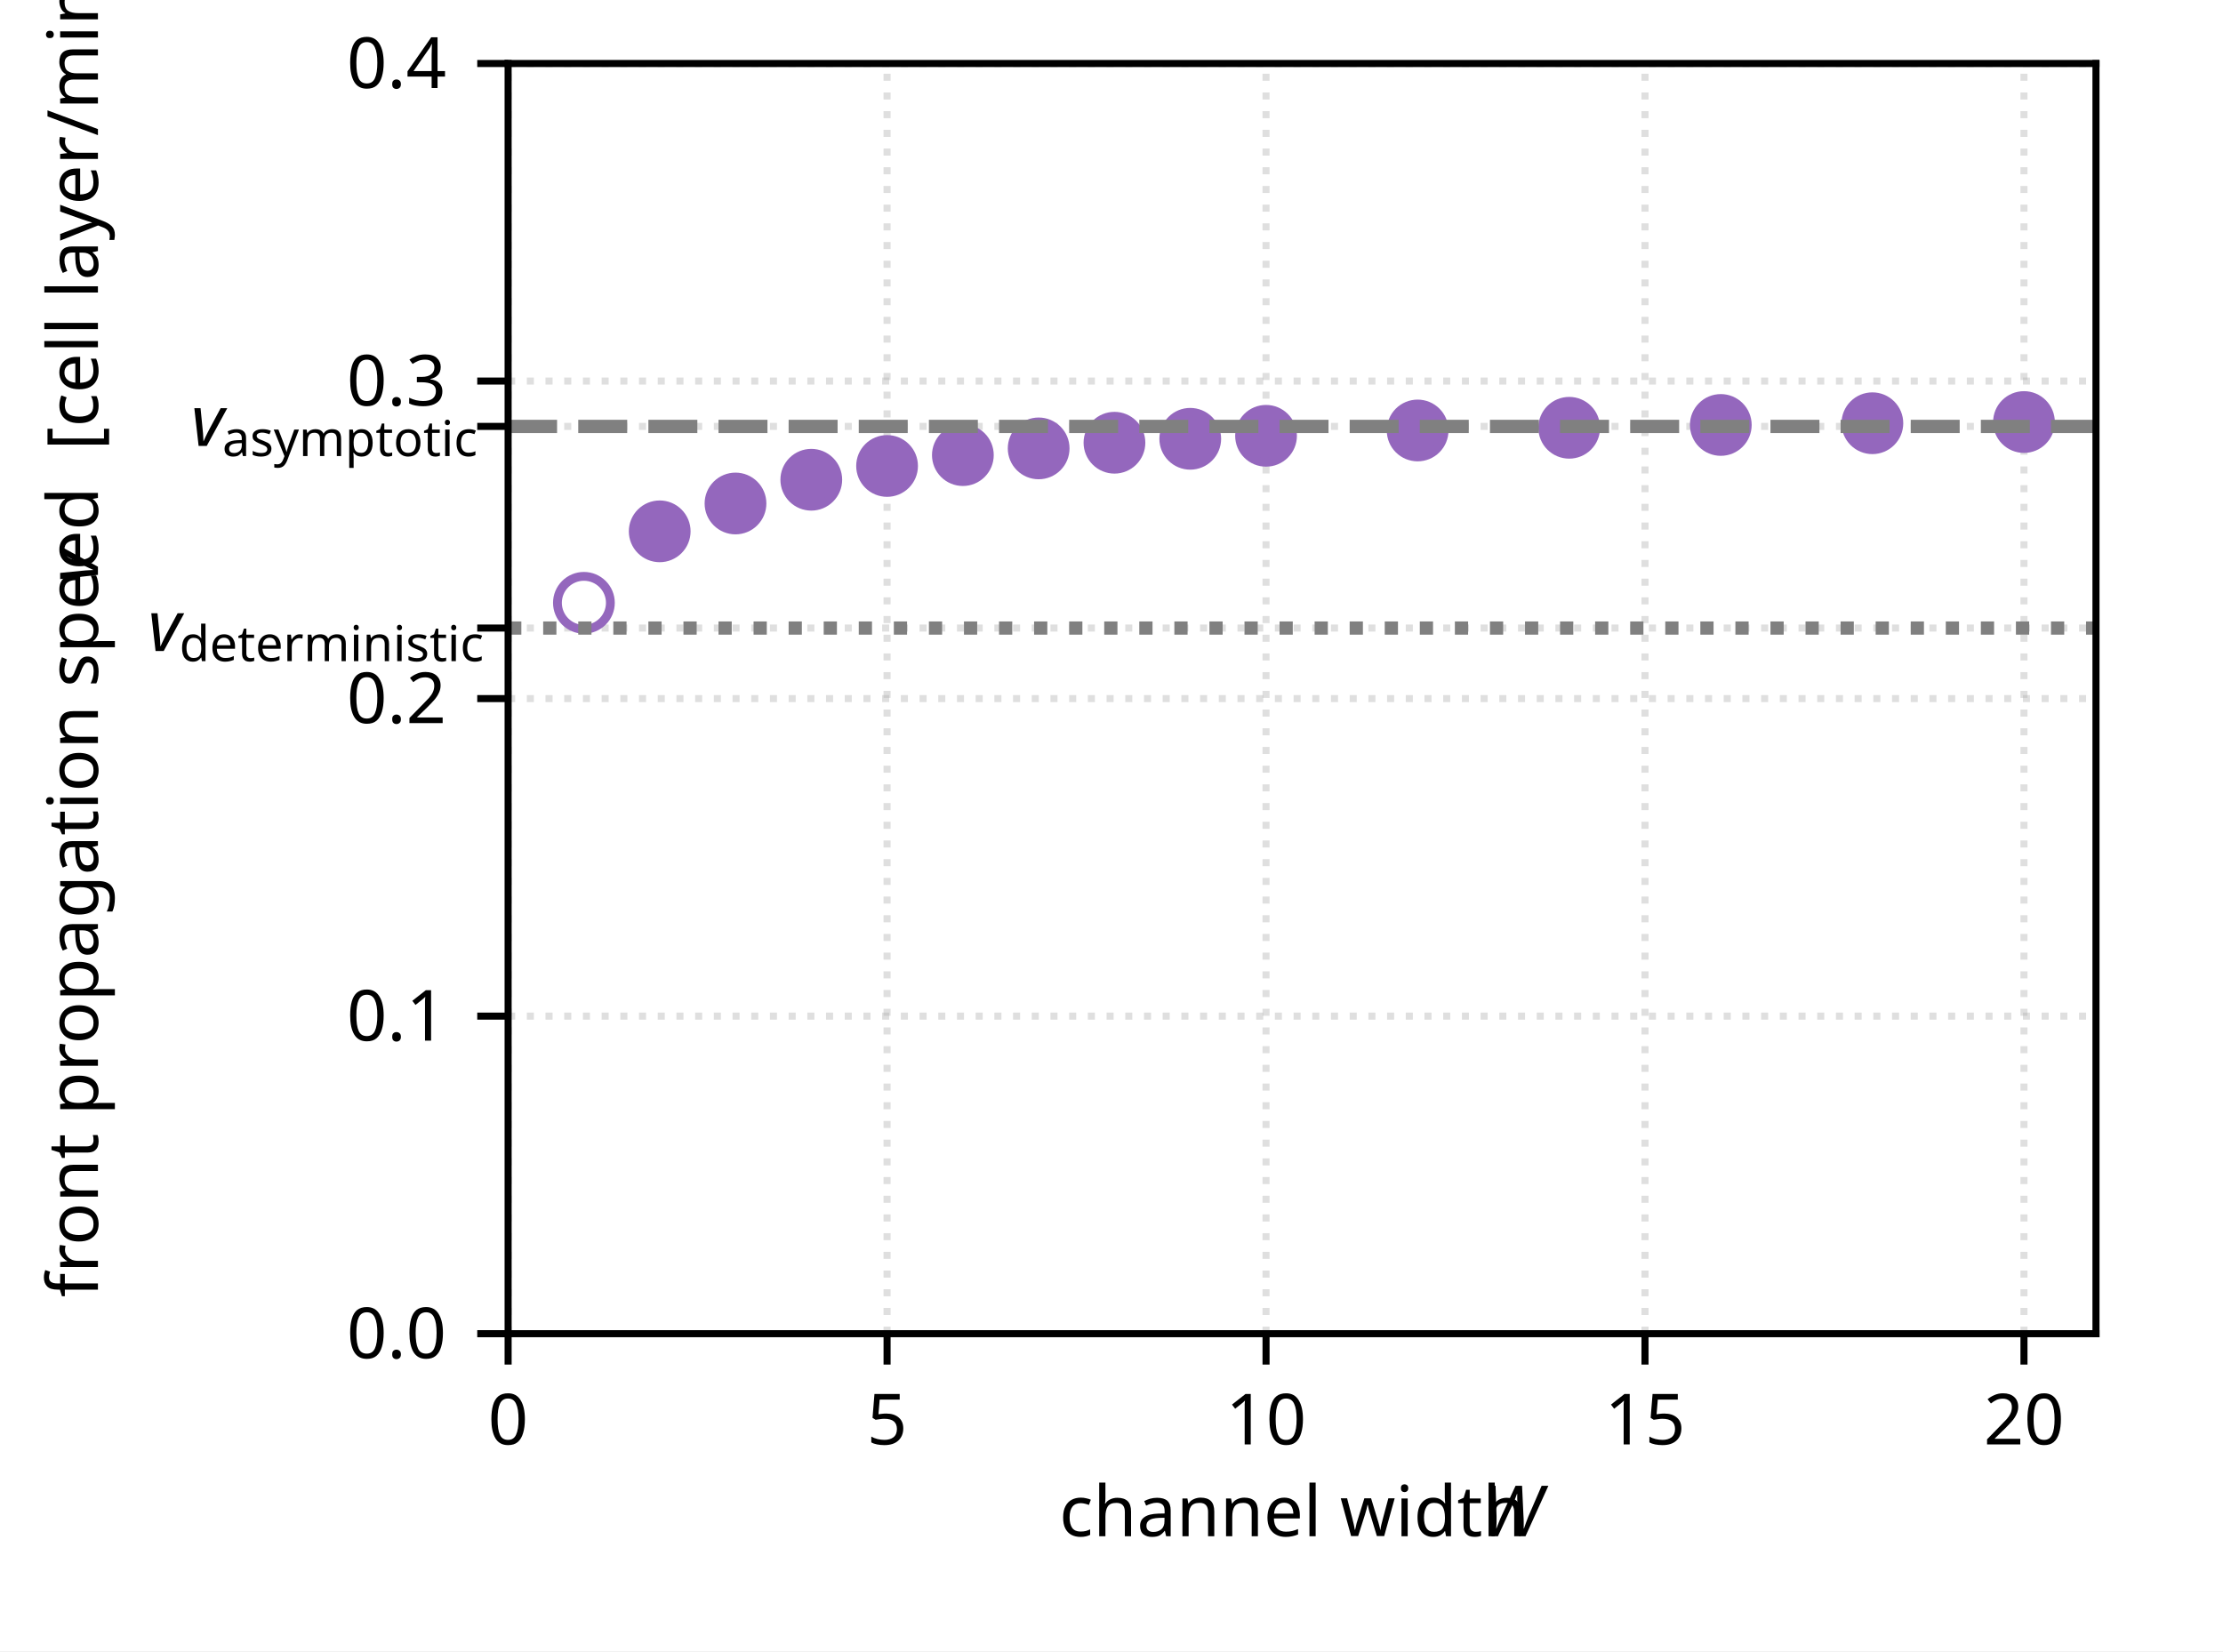
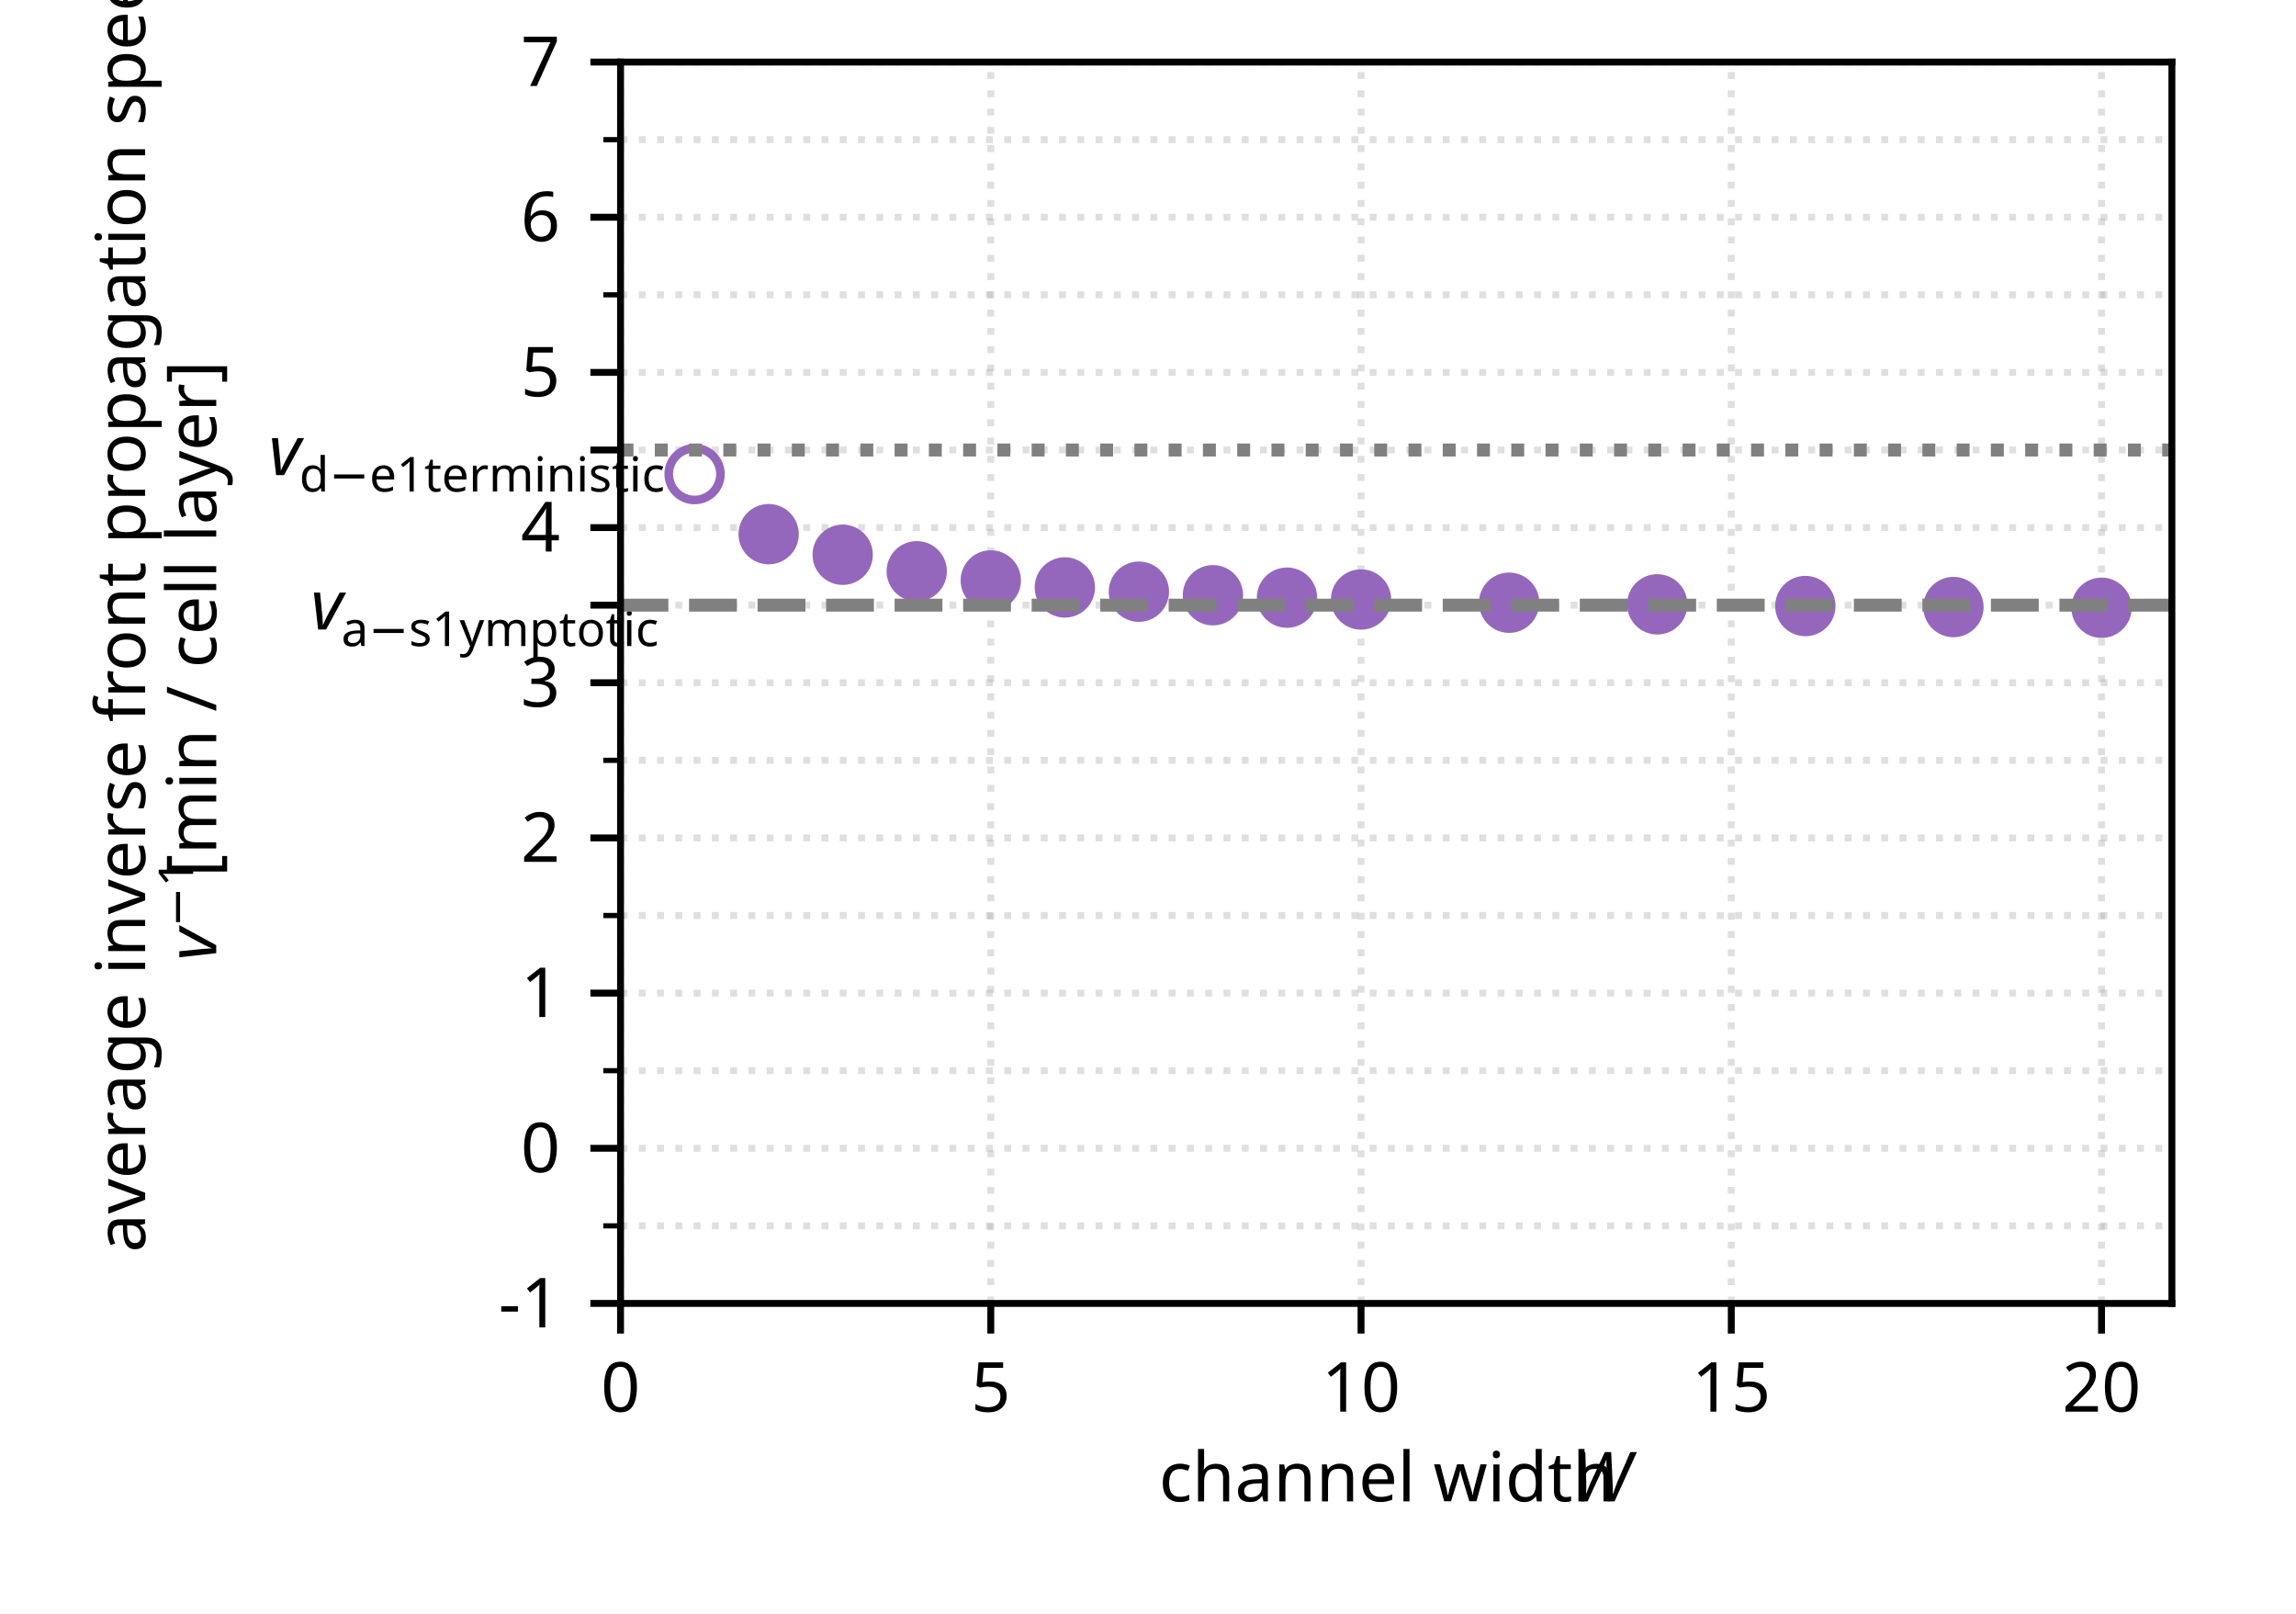
- <svg xmlns="http://www.w3.org/2000/svg" xmlns:xlink="http://www.w3.org/1999/xlink" width="252pt" height="187.2pt" viewBox="0 0 252 187.2" version="1.1">
+ <svg xmlns="http://www.w3.org/2000/svg" xmlns:xlink="http://www.w3.org/1999/xlink" width="266.4pt" height="187.2pt" viewBox="0 0 266.4 187.2" version="1.1">
  <defs>
    <style type="text/css">*{stroke-linejoin: round; stroke-linecap: butt}</style>
  </defs>
  <g id="figure_1">
    <g id="patch_1">
-       <path d="M 0 187.2  L 252 187.2  L 252 0  L 0 0  z " style="fill: #ffffff" />
+       <path d="M 0 187.2  L 266.4 187.2  L 266.4 0  L 0 0  z " style="fill: #ffffff" />
    </g>
    <g id="axes_1">
      <g id="patch_2">
-         <path d="M 57.6 151.2  L 237.6 151.2  L 237.6 7.2  L 57.6 7.2  z " style="fill: #ffffff" />
+         <path d="M 72 151.2  L 252 151.2  L 252 7.2  L 72 7.2  z " style="fill: #ffffff" />
      </g>
      <g id="matplotlib.axis_1">
        <g id="xtick_1">
          <g id="line2d_1">
-             <path d="M 57.6 151.2  L 57.6 7.2  " clip-path="url(#p98e0a451e6)" style="fill: none; stroke-dasharray: 0.8,1.32; stroke-dashoffset: 0; stroke: #b0b0b0; stroke-opacity: 0.4; stroke-width: 0.8" />
+             <path d="M 72 151.2  L 72 7.2  " clip-path="url(#pdee55159e3)" style="fill: none; stroke-dasharray: 0.8,1.32; stroke-dashoffset: 0; stroke: #b0b0b0; stroke-opacity: 0.4; stroke-width: 0.8" />
          </g>
          <g id="line2d_2">
            <defs>
-               <path id="m7f5a1867c5" d="M 0 0  L 0 3.5  " style="stroke: #000000; stroke-width: 0.8" />
+               <path id="m65625a1f19" d="M 0 0  L 0 3.5  " style="stroke: #000000; stroke-width: 0.8" />
            </defs>
            <g>
-               <use xlink:href="#m7f5a1867c5" x="57.6" y="151.2" style="stroke: #000000; stroke-width: 0.8" />
+               <use xlink:href="#m65625a1f19" x="72" y="151.2" style="stroke: #000000; stroke-width: 0.8" />
            </g>
          </g>
          <g id="text_1">
-             <text style="font: 8px 'Carlito', sans-serif; text-anchor: middle" x="57.6" y="163.755" transform="rotate(-0 57.6 163.755)">0</text>
+             <text style="font: 8px 'Carlito', sans-serif; text-anchor: middle" x="72" y="163.755" transform="rotate(-0 72 163.755)">0</text>
          </g>
        </g>
        <g id="xtick_2">
          <g id="line2d_3">
-             <path d="M 100.559 151.2  L 100.559 7.2  " clip-path="url(#p98e0a451e6)" style="fill: none; stroke-dasharray: 0.8,1.32; stroke-dashoffset: 0; stroke: #b0b0b0; stroke-opacity: 0.4; stroke-width: 0.8" />
+             <path d="M 114.959 151.2  L 114.959 7.2  " clip-path="url(#pdee55159e3)" style="fill: none; stroke-dasharray: 0.8,1.32; stroke-dashoffset: 0; stroke: #b0b0b0; stroke-opacity: 0.4; stroke-width: 0.8" />
          </g>
          <g id="line2d_4">
            <g>
-               <use xlink:href="#m7f5a1867c5" x="100.559" y="151.2" style="stroke: #000000; stroke-width: 0.8" />
+               <use xlink:href="#m65625a1f19" x="114.959" y="151.2" style="stroke: #000000; stroke-width: 0.8" />
            </g>
          </g>
          <g id="text_2">
-             <text style="font: 8px 'Carlito', sans-serif; text-anchor: middle" x="100.559" y="163.755" transform="rotate(-0 100.5594 163.755)">5</text>
+             <text style="font: 8px 'Carlito', sans-serif; text-anchor: middle" x="114.959" y="163.755" transform="rotate(-0 114.9594 163.755)">5</text>
          </g>
        </g>
        <g id="xtick_3">
          <g id="line2d_5">
-             <path d="M 143.519 151.2  L 143.519 7.2  " clip-path="url(#p98e0a451e6)" style="fill: none; stroke-dasharray: 0.8,1.32; stroke-dashoffset: 0; stroke: #b0b0b0; stroke-opacity: 0.4; stroke-width: 0.8" />
+             <path d="M 157.919 151.2  L 157.919 7.2  " clip-path="url(#pdee55159e3)" style="fill: none; stroke-dasharray: 0.8,1.32; stroke-dashoffset: 0; stroke: #b0b0b0; stroke-opacity: 0.4; stroke-width: 0.8" />
          </g>
          <g id="line2d_6">
            <g>
-               <use xlink:href="#m7f5a1867c5" x="143.519" y="151.2" style="stroke: #000000; stroke-width: 0.8" />
+               <use xlink:href="#m65625a1f19" x="157.919" y="151.2" style="stroke: #000000; stroke-width: 0.8" />
            </g>
          </g>
          <g id="text_3">
-             <text style="font: 8px 'Carlito', sans-serif; text-anchor: middle" x="143.519" y="163.755" transform="rotate(-0 143.5189 163.755)">10</text>
+             <text style="font: 8px 'Carlito', sans-serif; text-anchor: middle" x="157.919" y="163.755" transform="rotate(-0 157.9189 163.755)">10</text>
          </g>
        </g>
        <g id="xtick_4">
          <g id="line2d_7">
-             <path d="M 186.478 151.2  L 186.478 7.2  " clip-path="url(#p98e0a451e6)" style="fill: none; stroke-dasharray: 0.8,1.32; stroke-dashoffset: 0; stroke: #b0b0b0; stroke-opacity: 0.4; stroke-width: 0.8" />
+             <path d="M 200.878 151.2  L 200.878 7.2  " clip-path="url(#pdee55159e3)" style="fill: none; stroke-dasharray: 0.8,1.32; stroke-dashoffset: 0; stroke: #b0b0b0; stroke-opacity: 0.4; stroke-width: 0.8" />
          </g>
          <g id="line2d_8">
            <g>
-               <use xlink:href="#m7f5a1867c5" x="186.478" y="151.2" style="stroke: #000000; stroke-width: 0.8" />
+               <use xlink:href="#m65625a1f19" x="200.878" y="151.2" style="stroke: #000000; stroke-width: 0.8" />
            </g>
          </g>
          <g id="text_4">
-             <text style="font: 8px 'Carlito', sans-serif; text-anchor: middle" x="186.478" y="163.755" transform="rotate(-0 186.4783 163.755)">15</text>
+             <text style="font: 8px 'Carlito', sans-serif; text-anchor: middle" x="200.878" y="163.755" transform="rotate(-0 200.8783 163.755)">15</text>
          </g>
        </g>
        <g id="xtick_5">
          <g id="line2d_9">
-             <path d="M 229.438 151.2  L 229.438 7.2  " clip-path="url(#p98e0a451e6)" style="fill: none; stroke-dasharray: 0.8,1.32; stroke-dashoffset: 0; stroke: #b0b0b0; stroke-opacity: 0.4; stroke-width: 0.8" />
+             <path d="M 243.838 151.2  L 243.838 7.2  " clip-path="url(#pdee55159e3)" style="fill: none; stroke-dasharray: 0.8,1.32; stroke-dashoffset: 0; stroke: #b0b0b0; stroke-opacity: 0.4; stroke-width: 0.8" />
          </g>
          <g id="line2d_10">
            <g>
-               <use xlink:href="#m7f5a1867c5" x="229.438" y="151.2" style="stroke: #000000; stroke-width: 0.8" />
+               <use xlink:href="#m65625a1f19" x="243.838" y="151.2" style="stroke: #000000; stroke-width: 0.8" />
            </g>
          </g>
          <g id="text_5">
-             <text style="font: 8px 'Carlito', sans-serif; text-anchor: middle" x="229.438" y="163.755" transform="rotate(-0 229.4377 163.755)">20</text>
+             <text style="font: 8px 'Carlito', sans-serif; text-anchor: middle" x="243.838" y="163.755" transform="rotate(-0 243.8377 163.755)">20</text>
          </g>
        </g>
        <g id="text_6">
-           <g transform="translate(120.08 174.5987)">
+           <g transform="translate(134.48 174.5987)">
            <text>
              <tspan style="font: 8px 'Carlito'" x="0 3.383 7.586 11.418 15.621 19.824 23.805 25.641 27.449 33.168 35.004 39.207 41.887 46.09" y="-0.438">channel width </tspan>
              <tspan style="font: italic 8px 'Carlito'" x="47.898" y="-0.438">W</tspan>
            </text>
          </g>
        </g>
      </g>
      <g id="matplotlib.axis_2">
        <g id="ytick_1">
          <g id="line2d_11">
-             <path d="M 57.6 151.2  L 237.6 151.2  " clip-path="url(#p98e0a451e6)" style="fill: none; stroke-dasharray: 0.8,1.32; stroke-dashoffset: 0; stroke: #b0b0b0; stroke-opacity: 0.4; stroke-width: 0.8" />
+             <path d="M 72 151.2  L 252 151.2  " clip-path="url(#pdee55159e3)" style="fill: none; stroke-dasharray: 0.8,1.32; stroke-dashoffset: 0; stroke: #b0b0b0; stroke-opacity: 0.4; stroke-width: 0.8" />
          </g>
          <g id="line2d_12">
            <defs>
-               <path id="m19b5c36ef1" d="M 0 0  L -3.5 0  " style="stroke: #000000; stroke-width: 0.8" />
+               <path id="ma839beb4a6" d="M 0 0  L -3.5 0  " style="stroke: #000000; stroke-width: 0.8" />
            </defs>
            <g>
-               <use xlink:href="#m19b5c36ef1" x="57.6" y="151.2" style="stroke: #000000; stroke-width: 0.8" />
+               <use xlink:href="#ma839beb4a6" x="72" y="151.2" style="stroke: #000000; stroke-width: 0.8" />
            </g>
          </g>
          <g id="text_7">
-             <text style="font: 8px 'Carlito', sans-serif; text-anchor: end" x="50.6" y="153.977" transform="rotate(-0 50.6 153.9775)">0.0</text>
+             <text style="font: 8px 'Carlito', sans-serif; text-anchor: end" x="65" y="153.977" transform="rotate(-0 65 153.9775)">-1</text>
          </g>
        </g>
        <g id="ytick_2">
          <g id="line2d_13">
-             <path d="M 57.6 115.2  L 237.6 115.2  " clip-path="url(#p98e0a451e6)" style="fill: none; stroke-dasharray: 0.8,1.32; stroke-dashoffset: 0; stroke: #b0b0b0; stroke-opacity: 0.4; stroke-width: 0.8" />
+             <path d="M 72 133.2  L 252 133.2  " clip-path="url(#pdee55159e3)" style="fill: none; stroke-dasharray: 0.8,1.32; stroke-dashoffset: 0; stroke: #b0b0b0; stroke-opacity: 0.4; stroke-width: 0.8" />
          </g>
          <g id="line2d_14">
            <g>
-               <use xlink:href="#m19b5c36ef1" x="57.6" y="115.2" style="stroke: #000000; stroke-width: 0.8" />
+               <use xlink:href="#ma839beb4a6" x="72" y="133.2" style="stroke: #000000; stroke-width: 0.8" />
            </g>
          </g>
          <g id="text_8">
-             <text style="font: 8px 'Carlito', sans-serif; text-anchor: end" x="50.6" y="117.978" transform="rotate(-0 50.6 117.9775)">0.1</text>
+             <text style="font: 8px 'Carlito', sans-serif; text-anchor: end" x="65" y="135.977" transform="rotate(-0 65 135.9775)">0</text>
          </g>
        </g>
        <g id="ytick_3">
          <g id="line2d_15">
-             <path d="M 57.6 79.2  L 237.6 79.2  " clip-path="url(#p98e0a451e6)" style="fill: none; stroke-dasharray: 0.8,1.32; stroke-dashoffset: 0; stroke: #b0b0b0; stroke-opacity: 0.4; stroke-width: 0.8" />
+             <path d="M 72 115.2  L 252 115.2  " clip-path="url(#pdee55159e3)" style="fill: none; stroke-dasharray: 0.8,1.32; stroke-dashoffset: 0; stroke: #b0b0b0; stroke-opacity: 0.4; stroke-width: 0.8" />
          </g>
          <g id="line2d_16">
            <g>
-               <use xlink:href="#m19b5c36ef1" x="57.6" y="79.2" style="stroke: #000000; stroke-width: 0.8" />
+               <use xlink:href="#ma839beb4a6" x="72" y="115.2" style="stroke: #000000; stroke-width: 0.8" />
            </g>
          </g>
          <g id="text_9">
-             <text style="font: 8px 'Carlito', sans-serif; text-anchor: end" x="50.6" y="81.978" transform="rotate(-0 50.6 81.9775)">0.2</text>
+             <text style="font: 8px 'Carlito', sans-serif; text-anchor: end" x="65" y="117.978" transform="rotate(-0 65 117.9775)">1</text>
          </g>
        </g>
        <g id="ytick_4">
          <g id="line2d_17">
-             <path d="M 57.6 43.2  L 237.6 43.2  " clip-path="url(#p98e0a451e6)" style="fill: none; stroke-dasharray: 0.8,1.32; stroke-dashoffset: 0; stroke: #b0b0b0; stroke-opacity: 0.4; stroke-width: 0.8" />
+             <path d="M 72 97.2  L 252 97.2  " clip-path="url(#pdee55159e3)" style="fill: none; stroke-dasharray: 0.8,1.32; stroke-dashoffset: 0; stroke: #b0b0b0; stroke-opacity: 0.4; stroke-width: 0.8" />
          </g>
          <g id="line2d_18">
            <g>
-               <use xlink:href="#m19b5c36ef1" x="57.6" y="43.2" style="stroke: #000000; stroke-width: 0.8" />
+               <use xlink:href="#ma839beb4a6" x="72" y="97.2" style="stroke: #000000; stroke-width: 0.8" />
            </g>
          </g>
          <g id="text_10">
-             <text style="font: 8px 'Carlito', sans-serif; text-anchor: end" x="50.6" y="45.977" transform="rotate(-0 50.6 45.9775)">0.3</text>
+             <text style="font: 8px 'Carlito', sans-serif; text-anchor: end" x="65" y="99.978" transform="rotate(-0 65 99.9775)">2</text>
          </g>
        </g>
        <g id="ytick_5">
          <g id="line2d_19">
-             <path d="M 57.6 7.2  L 237.6 7.2  " clip-path="url(#p98e0a451e6)" style="fill: none; stroke-dasharray: 0.8,1.32; stroke-dashoffset: 0; stroke: #b0b0b0; stroke-opacity: 0.4; stroke-width: 0.8" />
+             <path d="M 72 79.2  L 252 79.2  " clip-path="url(#pdee55159e3)" style="fill: none; stroke-dasharray: 0.8,1.32; stroke-dashoffset: 0; stroke: #b0b0b0; stroke-opacity: 0.4; stroke-width: 0.8" />
          </g>
          <g id="line2d_20">
            <g>
-               <use xlink:href="#m19b5c36ef1" x="57.6" y="7.2" style="stroke: #000000; stroke-width: 0.8" />
+               <use xlink:href="#ma839beb4a6" x="72" y="79.2" style="stroke: #000000; stroke-width: 0.8" />
            </g>
          </g>
          <g id="text_11">
-             <text style="font: 8px 'Carlito', sans-serif; text-anchor: end" x="50.6" y="9.977" transform="rotate(-0 50.6 9.9775)">0.4</text>
+             <text style="font: 8px 'Carlito', sans-serif; text-anchor: end" x="65" y="81.978" transform="rotate(-0 65 81.9775)">3</text>
          </g>
        </g>
        <g id="ytick_6">
          <g id="line2d_21">
-             <path d="M 57.6 71.2  L 237.6 71.2  " clip-path="url(#p98e0a451e6)" style="fill: none; stroke-dasharray: 0.8,1.32; stroke-dashoffset: 0; stroke: #b0b0b0; stroke-opacity: 0.4; stroke-width: 0.8" />
+             <path d="M 72 61.2  L 252 61.2  " clip-path="url(#pdee55159e3)" style="fill: none; stroke-dasharray: 0.8,1.32; stroke-dashoffset: 0; stroke: #b0b0b0; stroke-opacity: 0.4; stroke-width: 0.8" />
          </g>
          <g id="line2d_22">
            <g>
-               <use xlink:href="#m19b5c36ef1" x="57.6" y="71.2" style="stroke: #000000; stroke-width: 0.8" />
+               <use xlink:href="#ma839beb4a6" x="72" y="61.2" style="stroke: #000000; stroke-width: 0.8" />
            </g>
          </g>
          <g id="text_12">
-             <g transform="translate(16.76 73.9775)">
-               <text>
-                 <tspan style="font: italic 8px 'Carlito'" x="0" y="-0.172">v</tspan>
-                 <tspan style="font: 5.6px 'Carlito'" x="3.566 6.509 9.295 11.171 13.957 15.909 20.383 21.668 24.61 25.895 28.086 29.961 31.246" y="0.977">deterministic</tspan>
-               </text>
-             </g>
+             <text style="font: 8px 'Carlito', sans-serif; text-anchor: end" x="65" y="63.977" transform="rotate(-0 65 63.9775)">4</text>
          </g>
        </g>
        <g id="ytick_7">
          <g id="line2d_23">
-             <path d="M 57.6 48.343  L 237.6 48.343  " clip-path="url(#p98e0a451e6)" style="fill: none; stroke-dasharray: 0.8,1.32; stroke-dashoffset: 0; stroke: #b0b0b0; stroke-opacity: 0.4; stroke-width: 0.8" />
+             <path d="M 72 43.2  L 252 43.2  " clip-path="url(#pdee55159e3)" style="fill: none; stroke-dasharray: 0.8,1.32; stroke-dashoffset: 0; stroke: #b0b0b0; stroke-opacity: 0.4; stroke-width: 0.8" />
          </g>
          <g id="line2d_24">
            <g>
-               <use xlink:href="#m19b5c36ef1" x="57.6" y="48.343" style="stroke: #000000; stroke-width: 0.8" />
+               <use xlink:href="#ma839beb4a6" x="72" y="43.2" style="stroke: #000000; stroke-width: 0.8" />
            </g>
          </g>
          <g id="text_13">
-             <g transform="translate(21.64 50.72473)">
+             <text style="font: 8px 'Carlito', sans-serif; text-anchor: end" x="65" y="45.977" transform="rotate(-0 65 45.9775)">5</text>
+           </g>
+         </g>
+         <g id="ytick_8">
+           <g id="line2d_25">
+             <path d="M 72 25.2  L 252 25.2  " clip-path="url(#pdee55159e3)" style="fill: none; stroke-dasharray: 0.8,1.32; stroke-dashoffset: 0; stroke: #b0b0b0; stroke-opacity: 0.4; stroke-width: 0.8" />
+           </g>
+           <g id="line2d_26">
+             <g>
+               <use xlink:href="#ma839beb4a6" x="72" y="25.2" style="stroke: #000000; stroke-width: 0.8" />
+             </g>
+           </g>
+           <g id="text_14">
+             <text style="font: 8px 'Carlito', sans-serif; text-anchor: end" x="65" y="27.977" transform="rotate(-0 65 27.9775)">6</text>
+           </g>
+         </g>
+         <g id="ytick_9">
+           <g id="line2d_27">
+             <path d="M 72 7.2  L 252 7.2  " clip-path="url(#pdee55159e3)" style="fill: none; stroke-dasharray: 0.8,1.32; stroke-dashoffset: 0; stroke: #b0b0b0; stroke-opacity: 0.4; stroke-width: 0.8" />
+           </g>
+           <g id="line2d_28">
+             <g>
+               <use xlink:href="#ma839beb4a6" x="72" y="7.2" style="stroke: #000000; stroke-width: 0.8" />
+             </g>
+           </g>
+           <g id="text_15">
+             <text style="font: 8px 'Carlito', sans-serif; text-anchor: end" x="65" y="9.977" transform="rotate(-0 65 9.9775)">7</text>
+           </g>
+         </g>
+         <g id="ytick_10">
+           <g id="line2d_29">
+             <path d="M 72 52.2  L 252 52.2  " clip-path="url(#pdee55159e3)" style="fill: none; stroke-dasharray: 0.8,1.32; stroke-dashoffset: 0; stroke: #b0b0b0; stroke-opacity: 0.4; stroke-width: 0.8" />
+           </g>
+           <g id="line2d_30">
+             <g>
+               <use xlink:href="#ma839beb4a6" x="72" y="52.2" style="stroke: #000000; stroke-width: 0.8" />
+             </g>
+           </g>
+           <g id="text_16">
+             <g transform="translate(31.16 55.52)">
              <text>
-                 <tspan style="font: italic 8px 'Carlito'" x="0" y="-0.172">v</tspan>
-                 <tspan style="font: 5.6px 'Carlito'" x="3.566 6.249 8.439 10.974 15.447 18.389 20.265 23.218 25.094 26.379" y="0.977">asymptotic</tspan>
+                 <tspan style="font: italic 8px 'Carlito'" x="0" y="-0.411">v</tspan>
+                 <tspan style="font: 5.6px 'Carlito'" x="3.566 3.879 6.509 6.668 9.295 11.171 13.957 15.909 20.383 21.668 24.61 25.895 28.086 29.961 31.246" y="1.503 -3.391 1.503 -3.391 1.503 1.503 1.503 1.503 1.503 1.503 1.503 1.503 1.503 1.503 1.503">d−e1terministic</tspan>
              </text>
            </g>
          </g>
        </g>
-         <g id="text_14">
-           <g transform="translate(11.32 147.08) rotate(-90)">
+         <g id="ytick_11">
+           <g id="line2d_31">
+             <path d="M 72 70.2  L 252 70.2  " clip-path="url(#pdee55159e3)" style="fill: none; stroke-dasharray: 0.8,1.32; stroke-dashoffset: 0; stroke: #b0b0b0; stroke-opacity: 0.4; stroke-width: 0.8" />
+           </g>
+           <g id="line2d_32">
+             <g>
+               <use xlink:href="#ma839beb4a6" x="72" y="70.2" style="stroke: #000000; stroke-width: 0.8" />
+             </g>
+           </g>
+           <g id="text_17">
+             <g transform="translate(36.04 73.48)">
+               <text>
+                 <tspan style="font: italic 8px 'Carlito'" x="0" y="-0.455">v</tspan>
+                 <tspan style="font: 5.6px 'Carlito'" x="3.566 3.879 6.249 6.668 8.439 10.974 15.447 18.389 20.265 23.218 25.094 26.379" y="1.459 -3.391 1.459 -3.391 1.459 1.459 1.459 1.459 1.459 1.459 1.459 1.459">a−s1ymptotic</tspan>
+               </text>
+             </g>
+           </g>
+         </g>
+         <g id="ytick_12">
+           <g id="line2d_33">
+             <path d="M 72 142.2  L 252 142.2  " clip-path="url(#pdee55159e3)" style="fill: none; stroke-dasharray: 0.8,1.32; stroke-dashoffset: 0; stroke: #b0b0b0; stroke-opacity: 0.4; stroke-width: 0.8" />
+           </g>
+           <g id="line2d_34">
+             <defs>
+               <path id="m7c8c251e96" d="M 0 0  L -2 0  " style="stroke: #000000; stroke-width: 0.6" />
+             </defs>
+             <g>
+               <use xlink:href="#m7c8c251e96" x="72" y="142.2" style="stroke: #000000; stroke-width: 0.6" />
+             </g>
+           </g>
+         </g>
+         <g id="ytick_13">
+           <g id="line2d_35">
+             <path d="M 72 124.2  L 252 124.2  " clip-path="url(#pdee55159e3)" style="fill: none; stroke-dasharray: 0.8,1.32; stroke-dashoffset: 0; stroke: #b0b0b0; stroke-opacity: 0.4; stroke-width: 0.8" />
+           </g>
+           <g id="line2d_36">
+             <g>
+               <use xlink:href="#m7c8c251e96" x="72" y="124.2" style="stroke: #000000; stroke-width: 0.6" />
+             </g>
+           </g>
+         </g>
+         <g id="ytick_14">
+           <g id="line2d_37">
+             <path d="M 72 106.2  L 252 106.2  " clip-path="url(#pdee55159e3)" style="fill: none; stroke-dasharray: 0.8,1.32; stroke-dashoffset: 0; stroke: #b0b0b0; stroke-opacity: 0.4; stroke-width: 0.8" />
+           </g>
+           <g id="line2d_38">
+             <g>
+               <use xlink:href="#m7c8c251e96" x="72" y="106.2" style="stroke: #000000; stroke-width: 0.6" />
+             </g>
+           </g>
+         </g>
+         <g id="ytick_15">
+           <g id="line2d_39">
+             <path d="M 72 88.2  L 252 88.2  " clip-path="url(#pdee55159e3)" style="fill: none; stroke-dasharray: 0.8,1.32; stroke-dashoffset: 0; stroke: #b0b0b0; stroke-opacity: 0.4; stroke-width: 0.8" />
+           </g>
+           <g id="line2d_40">
+             <g>
+               <use xlink:href="#m7c8c251e96" x="72" y="88.2" style="stroke: #000000; stroke-width: 0.6" />
+             </g>
+           </g>
+         </g>
+         <g id="ytick_16">
+           <g id="line2d_41">
+             <path d="M 72 34.2  L 252 34.2  " clip-path="url(#pdee55159e3)" style="fill: none; stroke-dasharray: 0.8,1.32; stroke-dashoffset: 0; stroke: #b0b0b0; stroke-opacity: 0.4; stroke-width: 0.8" />
+           </g>
+           <g id="line2d_42">
+             <g>
+               <use xlink:href="#m7c8c251e96" x="72" y="34.2" style="stroke: #000000; stroke-width: 0.6" />
+             </g>
+           </g>
+         </g>
+         <g id="ytick_17">
+           <g id="line2d_43">
+             <path d="M 72 16.2  L 252 16.2  " clip-path="url(#pdee55159e3)" style="fill: none; stroke-dasharray: 0.8,1.32; stroke-dashoffset: 0; stroke: #b0b0b0; stroke-opacity: 0.4; stroke-width: 0.8" />
+           </g>
+           <g id="line2d_44">
+             <g>
+               <use xlink:href="#m7c8c251e96" x="72" y="16.2" style="stroke: #000000; stroke-width: 0.6" />
+             </g>
+           </g>
+         </g>
+         <g id="text_18">
+           <text style="font: 8px 'Carlito', sans-serif" transform="translate(16.841 145.2869) rotate(-90)">average inverse front propagation speed</text>
+           <g transform="translate(25.8 111.44) rotate(-90)">
            <text>
-               <tspan style="font: 8px 'Carlito'" x="0 2.441 5.23 9.449 13.652 16.332 18.141 22.344 25.133 29.352 33.555 37.387 41.152 44.984 47.664 49.5 53.719 57.922 59.73 62.859 67.062 71.043 75.023 79.227 84.602 86.41 88.863 92.246 96.227 98.062 99.898 101.707 103.543 107.375 110.996 114.977 117.766 120.855 127.246 129.082 133.285" y="-0.219">front propagation speed  [cell layer/min]</tspan>
-               <tspan style="font: italic 8px 'Carlito'" x="81.035" y="-0.219">v</tspan>
+               <tspan style="font: italic 8px 'Carlito'" x="0" y="-0.711">v</tspan>
+               <tspan style="font: 5.6px 'Carlito'" x="3.879 6.668" y="-3.391">−1</tspan>
+               <tspan style="font: 8px 'Carlito'" x="9.698 11.506 13.96 20.35 22.186 26.389 28.198 31.288 33.096 36.479 40.46 42.295 44.131 45.94 47.776 51.608 55.229 59.21 61.999" y="-0.711"> [min / cell layer]</tspan>
            </text>
          </g>
        </g>
      </g>
-       <g id="line2d_25">
+       <g id="line2d_45">
        <defs>
-           <path id="m66a3e97667" d="M 0 3  C 0.796 3 1.559 2.684 2.121 2.121  C 2.684 1.559 3 0.796 3 0  C 3 -0.796 2.684 -1.559 2.121 -2.121  C 1.559 -2.684 0.796 -3 0 -3  C -0.796 -3 -1.559 -2.684 -2.121 -2.121  C -2.684 -1.559 -3 -0.796 -3 0  C -3 0.796 -2.684 1.559 -2.121 2.121  C -1.559 2.684 -0.796 3 0 3  z " style="stroke: #9467bd" />
+           <path id="m8d9a9ae58c" d="M 0 3  C 0.796 3 1.559 2.684 2.121 2.121  C 2.684 1.559 3 0.796 3 0  C 3 -0.796 2.684 -1.559 2.121 -2.121  C 1.559 -2.684 0.796 -3 0 -3  C -0.796 -3 -1.559 -2.684 -2.121 -2.121  C -2.684 -1.559 -3 -0.796 -3 0  C -3 0.796 -2.684 1.559 -2.121 2.121  C -1.559 2.684 -0.796 3 0 3  z " style="stroke: #9467bd" />
        </defs>
-         <g clip-path="url(#p98e0a451e6)" />
-       </g>
-       <g id="line2d_26">
-         <g clip-path="url(#p98e0a451e6)">
-           <use xlink:href="#m66a3e97667" x="74.784" y="60.237" style="fill: #9467bd; stroke: #9467bd" />
-           <use xlink:href="#m66a3e97667" x="83.376" y="57.08" style="fill: #9467bd; stroke: #9467bd" />
-           <use xlink:href="#m66a3e97667" x="91.968" y="54.388" style="fill: #9467bd; stroke: #9467bd" />
-           <use xlink:href="#m66a3e97667" x="100.559" y="52.826" style="fill: #9467bd; stroke: #9467bd" />
-           <use xlink:href="#m66a3e97667" x="109.151" y="51.596" style="fill: #9467bd; stroke: #9467bd" />
-           <use xlink:href="#m66a3e97667" x="117.743" y="50.834" style="fill: #9467bd; stroke: #9467bd" />
-           <use xlink:href="#m66a3e97667" x="126.335" y="50.192" style="fill: #9467bd; stroke: #9467bd" />
-           <use xlink:href="#m66a3e97667" x="134.927" y="49.746" style="fill: #9467bd; stroke: #9467bd" />
-           <use xlink:href="#m66a3e97667" x="143.519" y="49.407" style="fill: #9467bd; stroke: #9467bd" />
-           <use xlink:href="#m66a3e97667" x="160.703" y="48.803" style="fill: #9467bd; stroke: #9467bd" />
-           <use xlink:href="#m66a3e97667" x="177.886" y="48.497" style="fill: #9467bd; stroke: #9467bd" />
-           <use xlink:href="#m66a3e97667" x="195.07" y="48.177" style="fill: #9467bd; stroke: #9467bd" />
-           <use xlink:href="#m66a3e97667" x="212.254" y="47.982" style="fill: #9467bd; stroke: #9467bd" />
-           <use xlink:href="#m66a3e97667" x="229.438" y="47.847" style="fill: #9467bd; stroke: #9467bd" />
-         </g>
-       </g>
-       <g id="line2d_27">
+         <g clip-path="url(#pdee55159e3)">
+           <use xlink:href="#m8d9a9ae58c" x="89.184" y="61.963" style="fill: #9467bd; stroke: #9467bd" />
+           <use xlink:href="#m8d9a9ae58c" x="97.776" y="64.352" style="fill: #9467bd; stroke: #9467bd" />
+           <use xlink:href="#m8d9a9ae58c" x="106.368" y="66.266" style="fill: #9467bd; stroke: #9467bd" />
+           <use xlink:href="#m8d9a9ae58c" x="114.959" y="67.329" style="fill: #9467bd; stroke: #9467bd" />
+           <use xlink:href="#m8d9a9ae58c" x="123.551" y="68.143" style="fill: #9467bd; stroke: #9467bd" />
+           <use xlink:href="#m8d9a9ae58c" x="132.143" y="68.637" style="fill: #9467bd; stroke: #9467bd" />
+           <use xlink:href="#m8d9a9ae58c" x="140.735" y="69.047" style="fill: #9467bd; stroke: #9467bd" />
+           <use xlink:href="#m8d9a9ae58c" x="149.327" y="69.329" style="fill: #9467bd; stroke: #9467bd" />
+           <use xlink:href="#m8d9a9ae58c" x="157.919" y="69.541" style="fill: #9467bd; stroke: #9467bd" />
+           <use xlink:href="#m8d9a9ae58c" x="175.103" y="69.917" style="fill: #9467bd; stroke: #9467bd" />
+           <use xlink:href="#m8d9a9ae58c" x="192.286" y="70.105" style="fill: #9467bd; stroke: #9467bd" />
+           <use xlink:href="#m8d9a9ae58c" x="209.47" y="70.302" style="fill: #9467bd; stroke: #9467bd" />
+           <use xlink:href="#m8d9a9ae58c" x="226.654" y="70.42" style="fill: #9467bd; stroke: #9467bd" />
+           <use xlink:href="#m8d9a9ae58c" x="243.838" y="70.502" style="fill: #9467bd; stroke: #9467bd" />
+         </g>
+       </g>
+       <g id="line2d_46">
        <defs>
-           <path id="m7e042f745e" d="M 0 3  C 0.796 3 1.559 2.684 2.121 2.121  C 2.684 1.559 3 0.796 3 0  C 3 -0.796 2.684 -1.559 2.121 -2.121  C 1.559 -2.684 0.796 -3 0 -3  C -0.796 -3 -1.559 -2.684 -2.121 -2.121  C -2.684 -1.559 -3 -0.796 -3 0  C -3 0.796 -2.684 1.559 -2.121 2.121  C -1.559 2.684 -0.796 3 0 3  z " style="stroke: #9467bd" />
+           <path id="m961c7f485a" d="M 0 3  C 0.796 3 1.559 2.684 2.121 2.121  C 2.684 1.559 3 0.796 3 0  C 3 -0.796 2.684 -1.559 2.121 -2.121  C 1.559 -2.684 0.796 -3 0 -3  C -0.796 -3 -1.559 -2.684 -2.121 -2.121  C -2.684 -1.559 -3 -0.796 -3 0  C -3 0.796 -2.684 1.559 -2.121 2.121  C -1.559 2.684 -0.796 3 0 3  z " style="stroke: #9467bd" />
        </defs>
-         <g clip-path="url(#p98e0a451e6)" />
-       </g>
-       <g id="line2d_28">
-         <g clip-path="url(#p98e0a451e6)">
-           <use xlink:href="#m7e042f745e" x="66.192" y="68.341" style="fill-opacity: 0; stroke: #9467bd" />
+         <g clip-path="url(#pdee55159e3)">
+           <use xlink:href="#m961c7f485a" x="80.592" y="54.995" style="fill-opacity: 0; stroke: #9467bd" />
        </g>
      </g>
      <g id="LineCollection_1">
-         <path d="M 57.6 71.2  L 246.621 71.2  " clip-path="url(#p98e0a451e6)" style="fill: none; stroke-dasharray: 1.5,2.475; stroke-dashoffset: 0; stroke: #808080; stroke-width: 1.5" />
+         <path d="M 72 52.2  L 261.021 52.2  " clip-path="url(#pdee55159e3)" style="fill: none; stroke-dasharray: 1.5,2.475; stroke-dashoffset: 0; stroke: #808080; stroke-width: 1.5" />
      </g>
      <g id="LineCollection_2">
-         <path d="M 57.6 48.343  L 246.621 48.343  " clip-path="url(#p98e0a451e6)" style="fill: none; stroke-dasharray: 5.55,2.4; stroke-dashoffset: 0; stroke: #808080; stroke-width: 1.5" />
+         <path d="M 72 70.2  L 261.021 70.2  " clip-path="url(#pdee55159e3)" style="fill: none; stroke-dasharray: 5.55,2.4; stroke-dashoffset: 0; stroke: #808080; stroke-width: 1.5" />
      </g>
      <g id="patch_3">
-         <path d="M 57.6 151.2  L 57.6 7.2  " style="fill: none; stroke: #000000; stroke-width: 0.8; stroke-linejoin: miter; stroke-linecap: square" />
+         <path d="M 72 151.2  L 72 7.2  " style="fill: none; stroke: #000000; stroke-width: 0.8; stroke-linejoin: miter; stroke-linecap: square" />
      </g>
      <g id="patch_4">
-         <path d="M 237.6 151.2  L 237.6 7.2  " style="fill: none; stroke: #000000; stroke-width: 0.8; stroke-linejoin: miter; stroke-linecap: square" />
+         <path d="M 252 151.2  L 252 7.2  " style="fill: none; stroke: #000000; stroke-width: 0.8; stroke-linejoin: miter; stroke-linecap: square" />
      </g>
      <g id="patch_5">
-         <path d="M 57.6 151.2  L 237.6 151.2  " style="fill: none; stroke: #000000; stroke-width: 0.8; stroke-linejoin: miter; stroke-linecap: square" />
+         <path d="M 72 151.2  L 252 151.2  " style="fill: none; stroke: #000000; stroke-width: 0.8; stroke-linejoin: miter; stroke-linecap: square" />
      </g>
      <g id="patch_6">
-         <path d="M 57.6 7.2  L 237.6 7.2  " style="fill: none; stroke: #000000; stroke-width: 0.8; stroke-linejoin: miter; stroke-linecap: square" />
+         <path d="M 72 7.2  L 252 7.2  " style="fill: none; stroke: #000000; stroke-width: 0.8; stroke-linejoin: miter; stroke-linecap: square" />
      </g>
    </g>
  </g>
  <defs>
-     <clipPath id="p98e0a451e6">
-       <rect x="57.6" y="7.2" width="180" height="144" />
+     <clipPath id="pdee55159e3">
+       <rect x="72" y="7.2" width="180" height="144" />
    </clipPath>
  </defs>
</svg>
